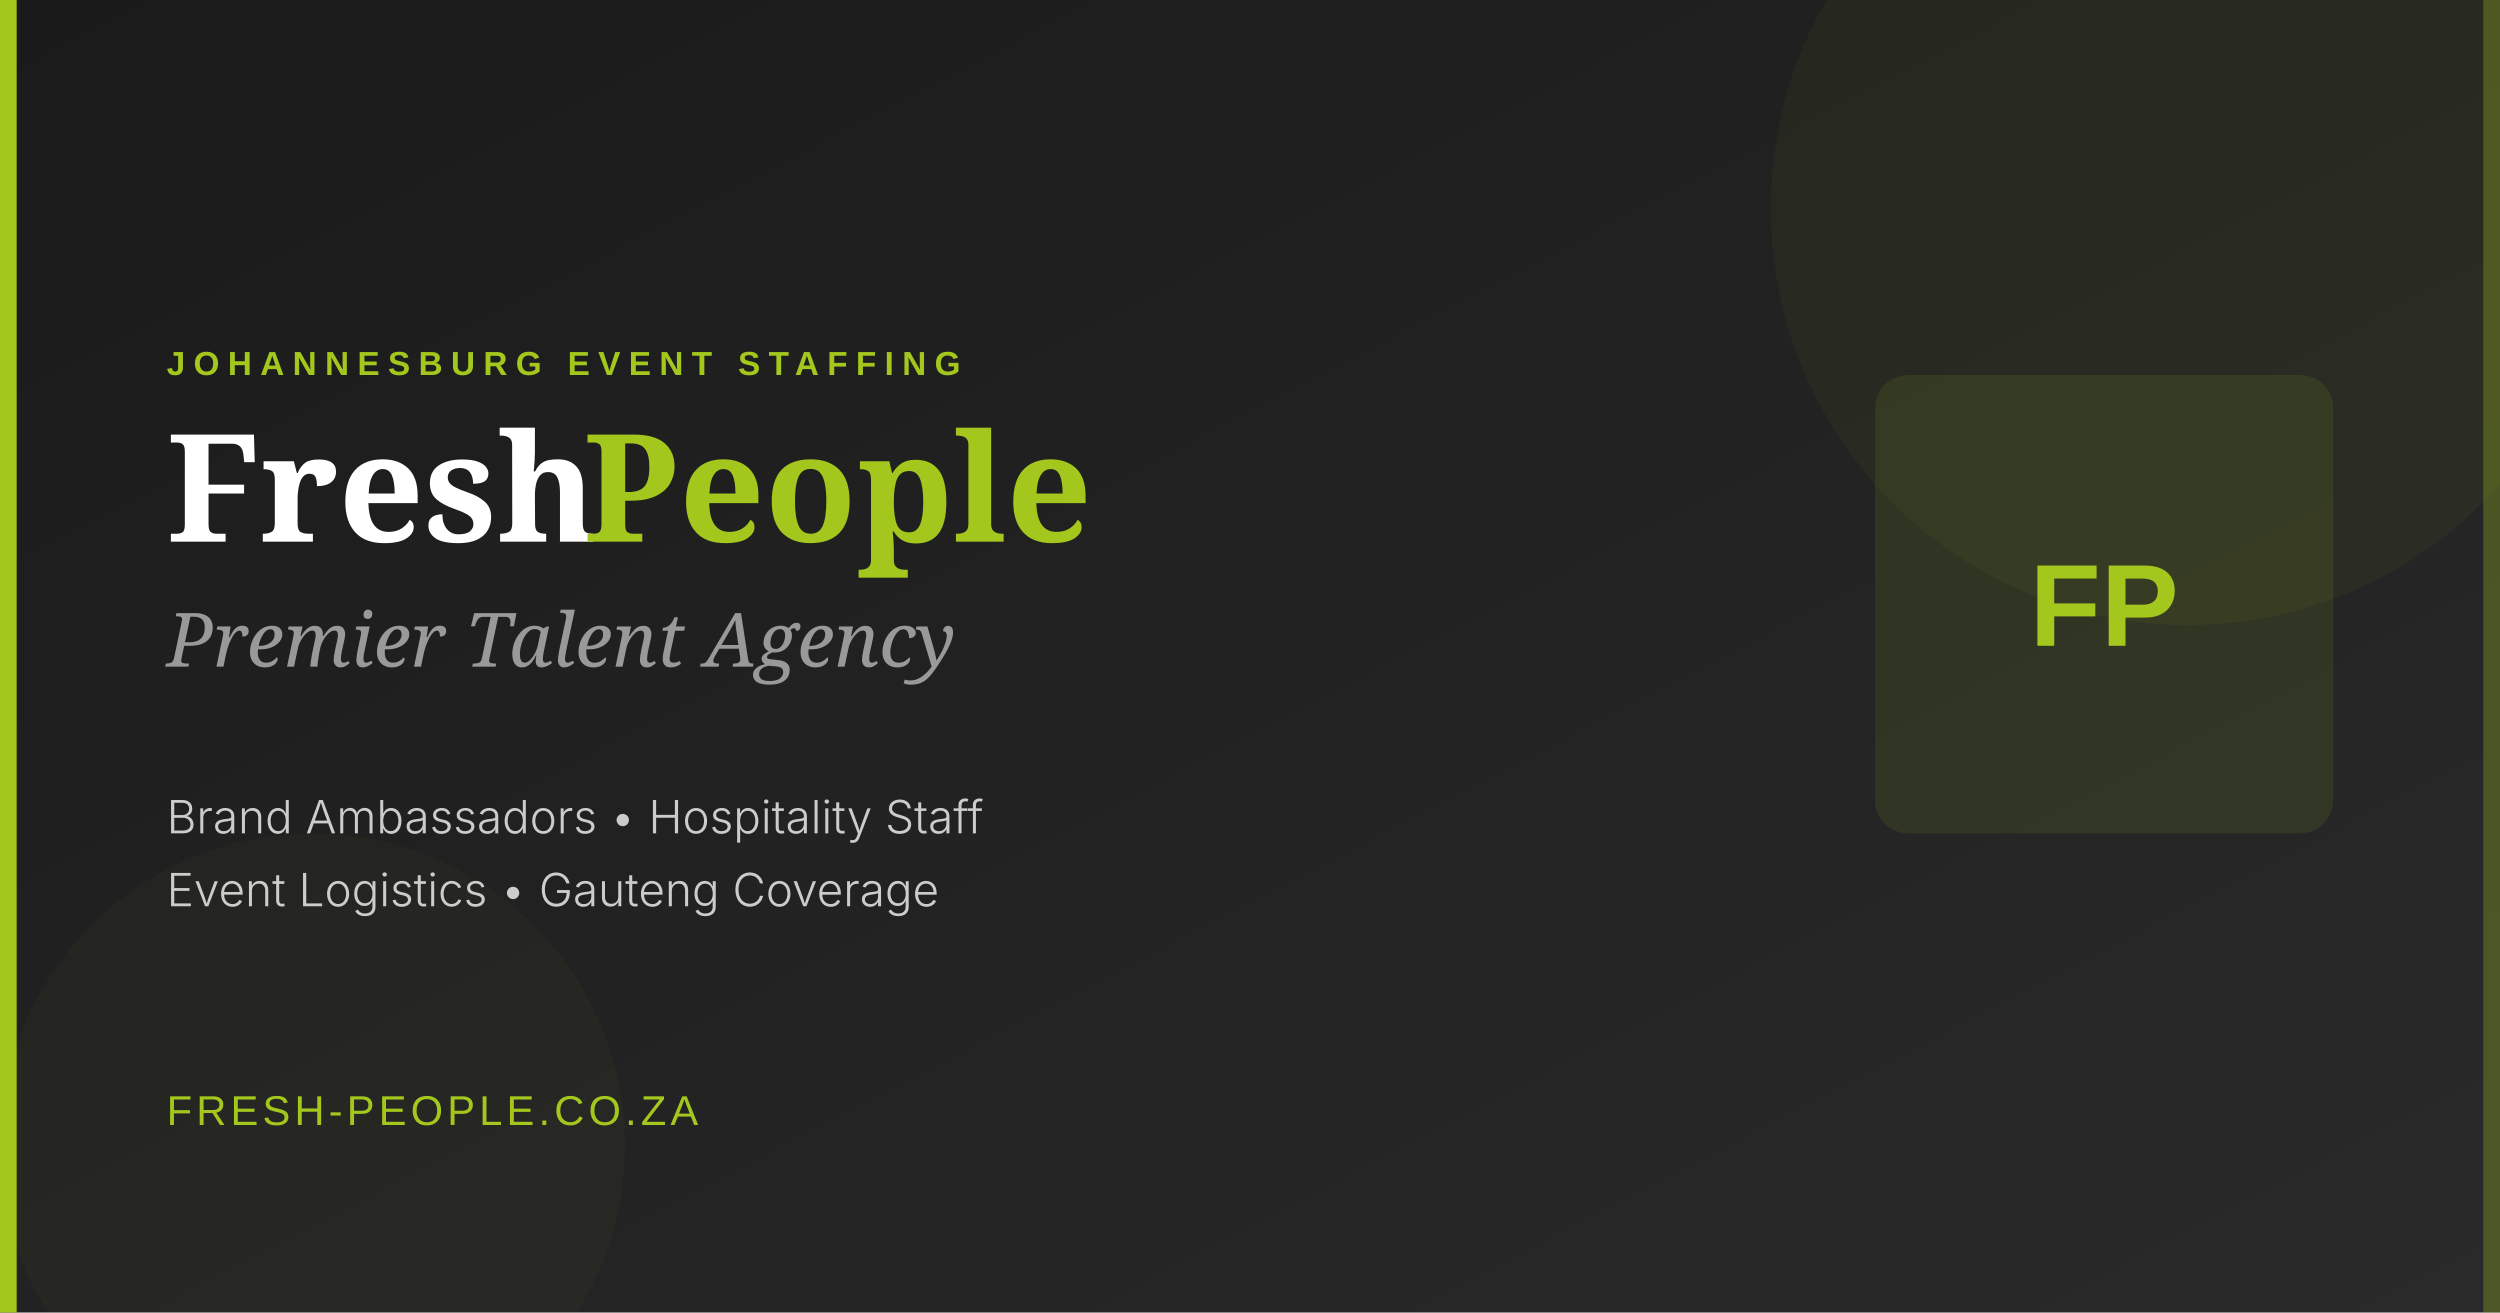
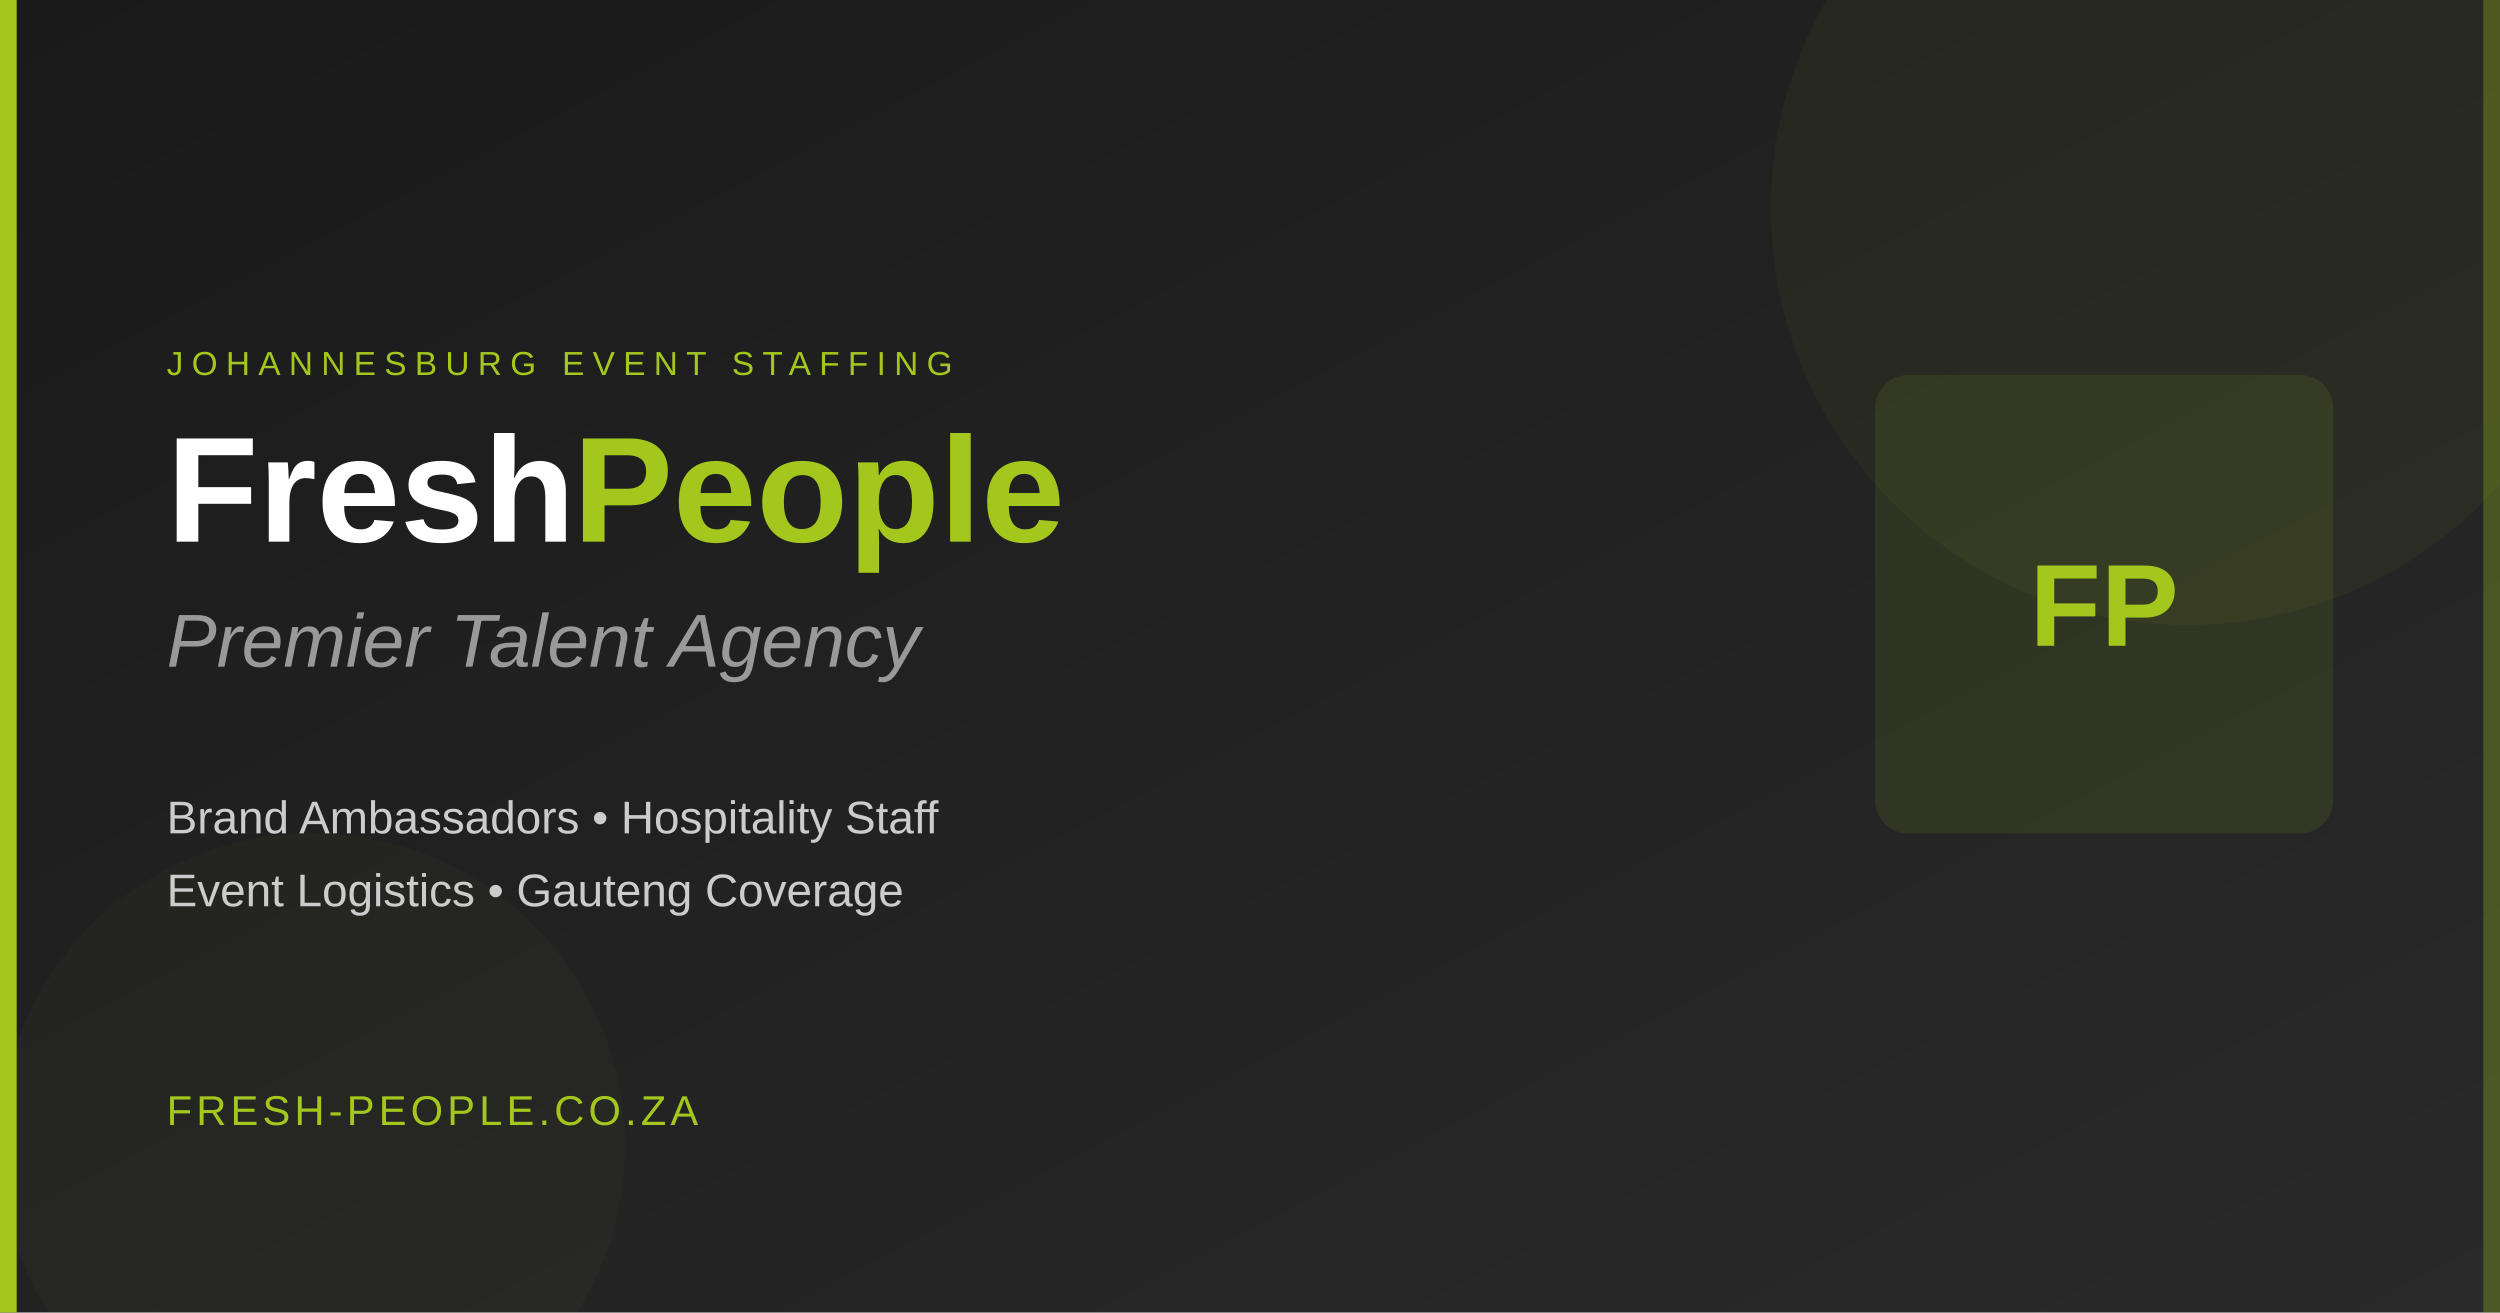
<svg xmlns="http://www.w3.org/2000/svg" viewBox="0 0 1200 630" width="1200" height="630">
  <defs>
    <linearGradient id="bg" x1="0%" y1="0%" x2="100%" y2="100%">
      <stop offset="0%" style="stop-color:#1a1a1a" />
      <stop offset="100%" style="stop-color:#2a2a2a" />
    </linearGradient>
  </defs>
  <rect width="1200" height="630" fill="url(#bg)" />
  <rect x="0" y="0" width="8" height="630" fill="#A4C71D" />
  <rect x="1192" y="0" width="8" height="630" fill="#A4C71D" opacity="0.3" />
  <circle cx="1050" cy="100" r="200" fill="#A4C71D" opacity="0.05" />
  <circle cx="150" cy="550" r="150" fill="#A4C71D" opacity="0.03" />
  <g transform="translate(80, 0)">
-     <text x="0" y="180" font-family="'Montserrat', 'Helvetica Neue', Arial, sans-serif" font-weight="600" font-size="16" fill="#A4C71D" letter-spacing="4">JOHANNESBURG EVENT STAFFING</text>
-     <text x="0" y="260" font-family="'Playfair Display', Georgia, serif" font-weight="700" font-size="72" fill="#FFFFFF">Fresh</text>
-     <text x="200" y="260" font-family="'Playfair Display', Georgia, serif" font-weight="700" font-size="72" fill="#A4C71D">People</text>
-     <text x="0" y="320" font-family="'Playfair Display', Georgia, serif" font-weight="400" font-size="36" fill="#999999" font-style="italic">Premier Talent Agency</text>
-     <text x="0" y="400" font-family="'Inter', 'Helvetica Neue', Arial, sans-serif" font-weight="300" font-size="22" fill="#CCCCCC">Brand Ambassadors • Hospitality Staff</text>
-     <text x="0" y="435" font-family="'Inter', 'Helvetica Neue', Arial, sans-serif" font-weight="300" font-size="22" fill="#CCCCCC">Event Logistics • Gauteng Coverage</text>
-     <text x="0" y="540" font-family="'Montserrat', 'Helvetica Neue', Arial, sans-serif" font-weight="500" font-size="20" fill="#A4C71D" letter-spacing="2">FRESH-PEOPLE.CO.ZA</text>
+     <text x="0" y="180" font-family="Ubuntu, 'Helvetica Neue', Arial, sans-serif" font-weight="500" font-size="16" fill="#A4C71D" letter-spacing="4">JOHANNESBURG EVENT STAFFING</text>
+     <text x="0" y="260" font-family="Ubuntu, 'Helvetica Neue', Arial, sans-serif" font-weight="700" font-size="72" fill="#FFFFFF">Fresh</text>
+     <text x="195" y="260" font-family="Ubuntu, 'Helvetica Neue', Arial, sans-serif" font-weight="700" font-size="72" fill="#A4C71D">People</text>
+     <text x="0" y="320" font-family="Ubuntu, 'Helvetica Neue', Arial, sans-serif" font-weight="400" font-size="36" fill="#999999" font-style="italic">Premier Talent Agency</text>
+     <text x="0" y="400" font-family="Ubuntu, 'Helvetica Neue', Arial, sans-serif" font-weight="300" font-size="22" fill="#CCCCCC">Brand Ambassadors • Hospitality Staff</text>
+     <text x="0" y="435" font-family="Ubuntu, 'Helvetica Neue', Arial, sans-serif" font-weight="300" font-size="22" fill="#CCCCCC">Event Logistics • Gauteng Coverage</text>
+     <text x="0" y="540" font-family="Ubuntu, 'Helvetica Neue', Arial, sans-serif" font-weight="500" font-size="20" fill="#A4C71D" letter-spacing="2">FRESH-PEOPLE.CO.ZA</text>
  </g>
  <rect x="900" y="180" width="220" height="220" rx="16" fill="#A4C71D" opacity="0.1" />
-   <text x="1010" y="310" text-anchor="middle" font-family="'Montserrat', 'Helvetica Neue', Arial, sans-serif" font-weight="700" font-size="56" fill="#A4C71D">FP</text>
+   <text x="1010" y="310" text-anchor="middle" font-family="Ubuntu, 'Helvetica Neue', Arial, sans-serif" font-weight="700" font-size="56" fill="#A4C71D">FP</text>
</svg>
